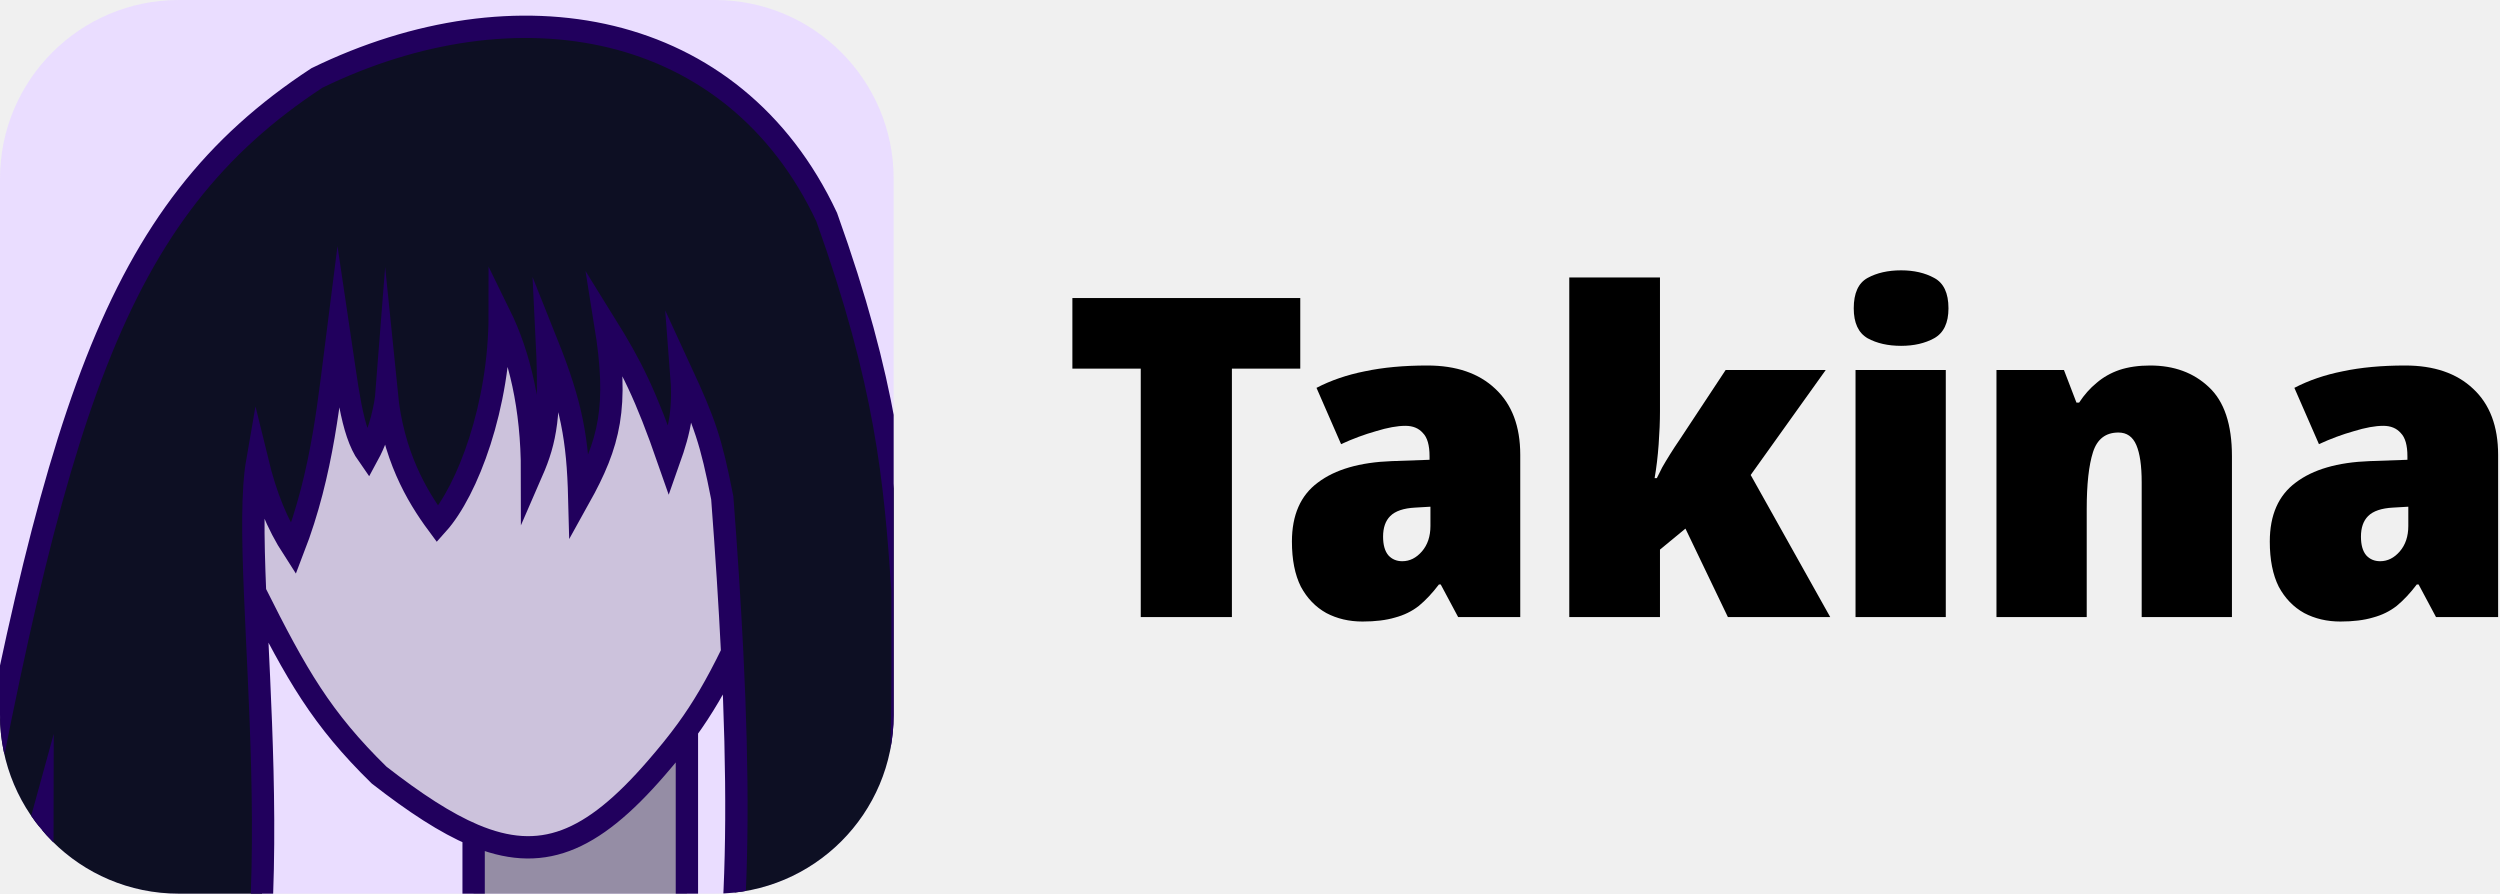
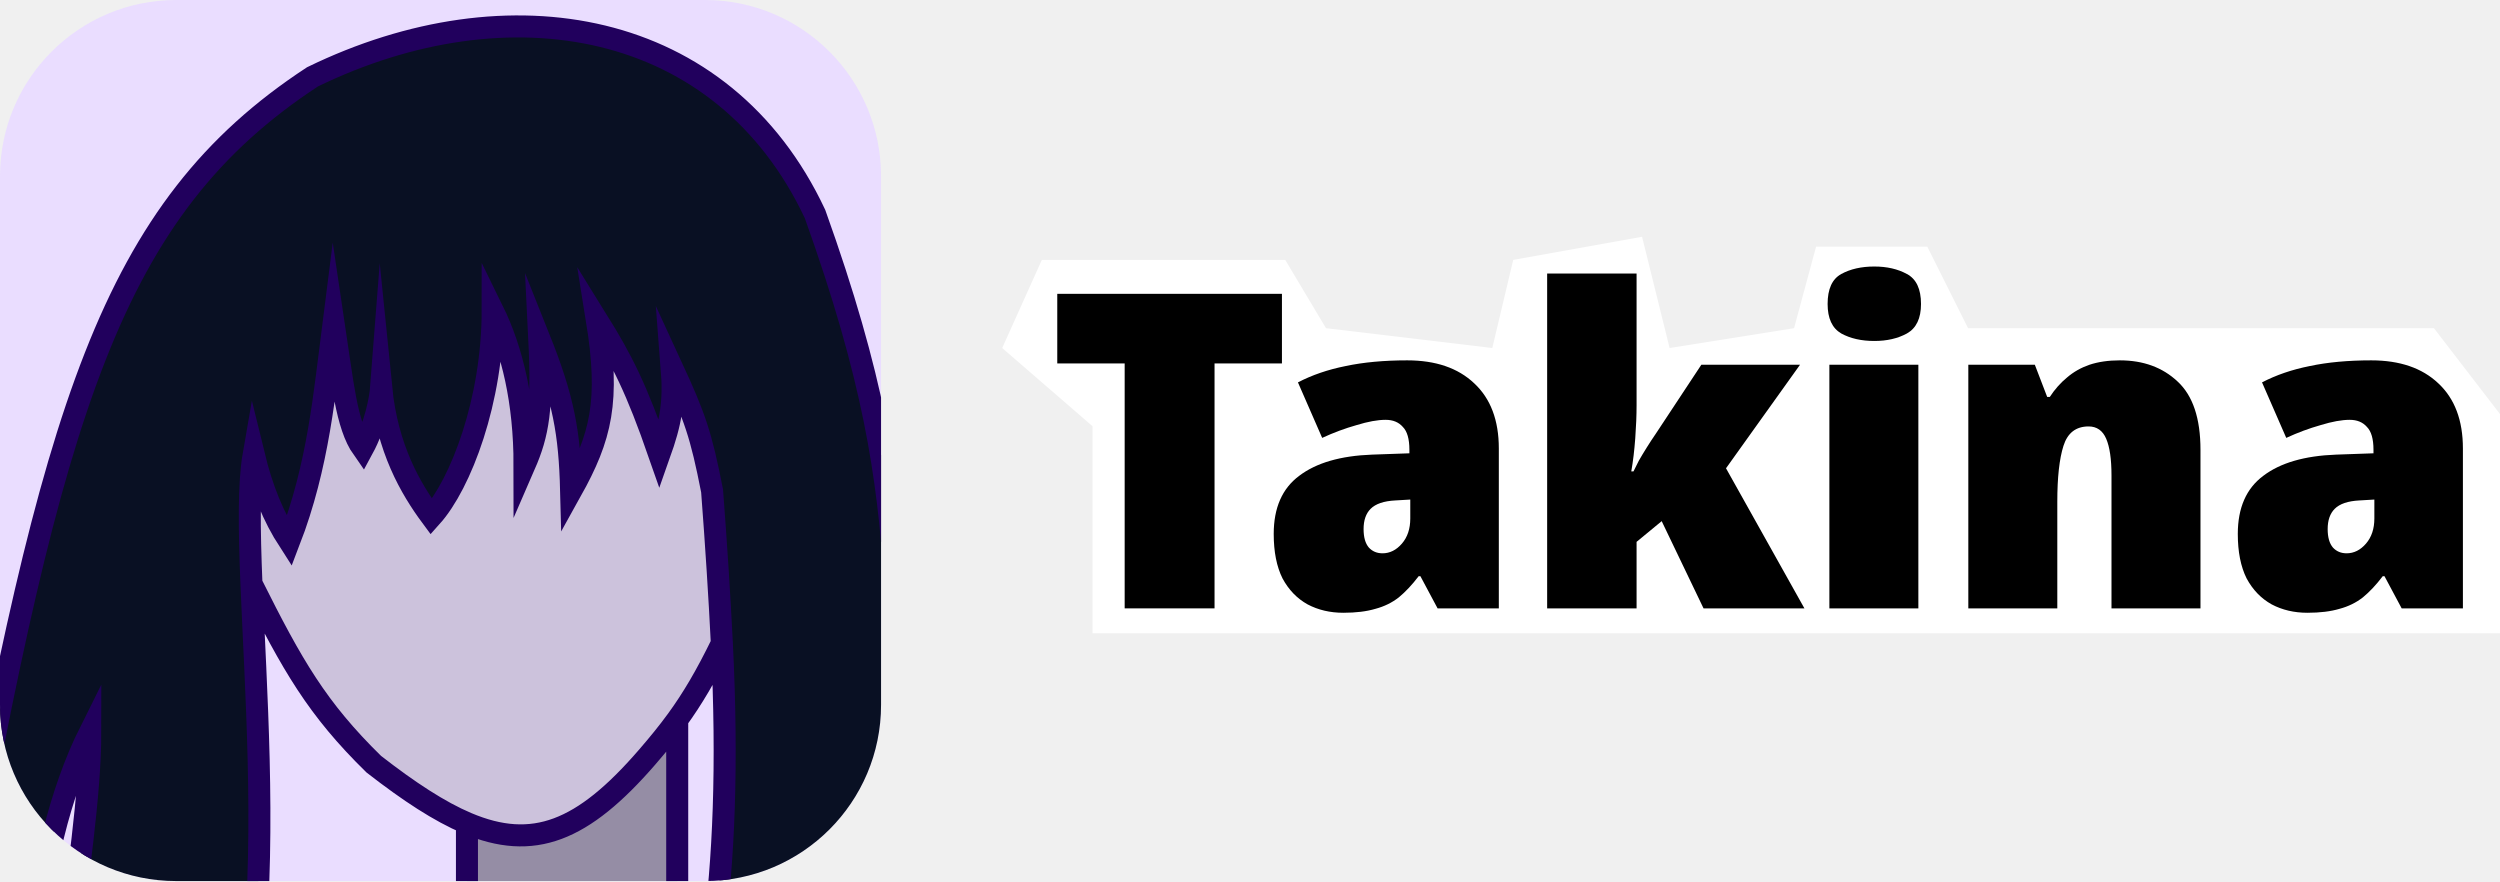
- <svg xmlns="http://www.w3.org/2000/svg" width="1119" height="400" viewBox="0 0 1119 400" fill="none">
+ <svg xmlns="http://www.w3.org/2000/svg" width="1135" height="400" viewBox="0 0 1135 400" fill="none">
  <g clip-path="url(#clip0_1_1022)">
    <rect width="400" height="400" rx="80" fill="#EADDFF" />
-     <path d="M141.878 34.884C50.106 94.978 23.906 185.589 -18.386 418.835C-22.837 478.478 -25.619 530.666 8.325 563.682C-10.595 475.283 1.067 430.762 19.048 365.5C19.048 424.274 11.108 488.596 29.471 522.678C34.733 517.378 39.925 510.232 44.877 501.699C34.911 544.722 30.354 587.16 43.94 600.427C78.441 611.077 108.49 555.694 115.168 433.213C120.636 374.954 116.074 312.124 114.154 264.935C113.143 240.091 112.865 219.581 115.168 206.357C119.063 222.333 124.071 234.581 131.306 245.764C144.661 211.15 147.365 178.262 151.452 146.408C155.538 173.6 157.173 193.023 164.694 203.695C170.481 193.044 172.67 180.796 173.041 176.003C175.823 203.695 186.396 221.801 195.856 234.581C209.212 219.67 223.68 181.861 223.68 140.857C232.583 158.962 238.148 182.394 238.148 211.15C244.353 196.894 246.398 185.634 244.826 153.637C255.87 181.272 258.614 196.382 259.294 222.866C272.96 198.31 276.964 182.209 270.98 145.117C282.598 163.809 288.907 176.3 299.36 206.357C304.551 191.722 306.243 183.128 304.925 166.418C315.498 189.316 318.28 197.304 323.288 222.866C325.172 247.588 326.651 270.649 327.72 292.094C333.285 403.686 326.356 465.723 310.01 503.792C288.76 594.692 356.596 618 392.291 618C365.58 583.386 352.781 560.487 367.249 509.897C406.202 387.949 403.977 365.05 403.977 264.403C400.638 214.878 396.742 171.743 370.032 97.189C328.296 8.258 230.731 -8.383 141.878 34.884Z" fill="#0D0F23" />
+     <path d="M141.878 34.884C50.106 94.978 23.906 185.589 -18.386 418.835C-22.837 478.478 -12.944 530.483 21 563.5C6 477 13.5 387 41 332C41 390.774 16.636 482.418 35 516.5C40.261 511.2 51.048 504.033 56 495.5C46.034 538.524 32.354 587.16 45.94 600.427C80.441 611.077 108.49 555.695 115.168 433.214C120.636 374.954 116.074 312.124 114.154 264.935C113.143 240.091 112.865 219.581 115.168 206.357C119.063 222.333 124.071 234.581 131.306 245.764C144.661 211.15 147.365 178.262 151.452 146.408C155.538 173.6 157.173 193.023 164.694 203.695C170.481 193.044 172.67 180.796 173.041 176.003C175.823 203.695 186.396 221.801 195.856 234.581C209.212 219.67 223.68 181.861 223.68 140.857C232.583 158.962 238.148 182.394 238.148 211.15C244.353 196.894 246.398 185.634 244.826 153.637C255.87 181.272 258.614 196.382 259.294 222.866C272.96 198.31 276.964 182.209 270.98 145.117C282.598 163.809 288.907 176.3 299.36 206.357C304.551 191.722 306.243 183.128 304.925 166.418C315.498 189.316 318.28 197.304 323.288 222.866C325.172 247.588 326.651 270.649 327.72 292.094C333.285 403.686 319.846 465.431 303.5 503.5C282.25 594.4 356.596 618 392.291 618C365.58 583.386 352.781 560.487 367.249 509.897C406.202 387.949 406.5 365.583 406.5 264.935C403.161 215.41 396.742 171.743 370.032 97.189C328.296 8.258 230.731 -8.383 141.878 34.884Z" fill="#091023" />
    <path fill-rule="evenodd" clip-rule="evenodd" d="M131.306 245.764C124.071 234.581 119.063 222.333 115.168 206.357C112.865 219.581 113.143 240.091 114.154 264.935C132.76 302.156 143.955 321.739 169.702 346.944C185.773 359.437 199.532 368.442 211.995 373.725C242.034 386.458 264.551 377.566 293.795 343.749C298.858 337.894 303.282 332.499 307.458 326.75C314.298 317.335 320.477 306.973 327.72 292.094C326.651 270.649 325.172 247.588 323.288 222.866C318.28 197.304 315.498 189.316 304.925 166.418C306.243 183.128 304.551 191.722 299.36 206.357C288.907 176.3 282.598 163.809 270.98 145.117C276.964 182.209 272.96 198.31 259.294 222.866C258.614 196.382 255.87 181.272 244.826 153.637C246.398 185.634 244.353 196.894 238.148 211.15C238.148 182.394 232.583 158.962 223.68 140.857C223.68 181.861 209.212 219.67 195.856 234.581C186.396 221.801 175.823 203.695 173.041 176.003C172.67 180.796 170.481 193.044 164.694 203.695C157.173 193.023 155.538 173.6 151.452 146.408C147.365 178.262 144.661 211.15 131.306 245.764Z" fill="#CCC2DC" />
    <path d="M293.795 343.749C264.551 377.566 242.034 386.458 211.995 373.725V419.968C240.577 433.862 261.266 435.183 307.458 411.11V326.75C303.282 332.499 298.858 337.894 293.795 343.749Z" fill="#958DA5" />
-     <path d="M114.154 264.935C116.074 312.124 120.636 374.954 115.168 433.213C108.49 555.694 78.441 611.077 43.94 600.427C30.354 587.16 34.911 544.722 44.877 501.699C39.925 510.232 34.733 517.378 29.471 522.678C11.108 488.596 19.048 424.274 19.048 365.5C1.067 430.762 -10.595 475.283 8.325 563.682C-25.619 530.666 -22.837 478.478 -18.386 418.835C23.906 185.589 50.106 94.978 141.878 34.884C230.731 -8.383 328.296 8.258 370.032 97.189C396.742 171.743 400.638 214.878 403.977 264.403C403.977 365.05 406.202 387.949 367.249 509.897C352.781 560.487 365.58 583.386 392.291 618C356.596 618 288.76 594.692 310.01 503.792C326.356 465.723 333.285 403.686 327.72 292.094M114.154 264.935C113.143 240.091 112.865 219.581 115.168 206.357C119.063 222.333 124.071 234.581 131.306 245.764C144.661 211.15 147.365 178.262 151.452 146.408C155.538 173.6 157.173 193.023 164.694 203.695C170.481 193.044 172.67 180.796 173.041 176.003C175.823 203.695 186.396 221.801 195.856 234.581C209.212 219.67 223.68 181.861 223.68 140.857C232.583 158.962 238.148 182.394 238.148 211.15C244.353 196.894 246.398 185.634 244.826 153.637C255.87 181.272 258.614 196.382 259.294 222.866C272.96 198.31 276.964 182.209 270.98 145.117C282.598 163.809 288.907 176.3 299.36 206.357C304.551 191.722 306.243 183.128 304.925 166.418C315.498 189.316 318.28 197.304 323.288 222.866C325.172 247.588 326.651 270.649 327.72 292.094M114.154 264.935C132.76 302.156 143.955 321.739 169.702 346.944C185.773 359.437 199.532 368.442 211.995 373.725M327.72 292.094C320.477 306.973 314.298 317.335 307.458 326.75M211.995 373.725C242.034 386.458 264.551 377.566 293.795 343.749C298.858 337.894 303.282 332.499 307.458 326.75M211.995 373.725V419.968C240.577 433.862 261.266 435.183 307.458 411.11V326.75" stroke="#21005D" stroke-width="10" stroke-miterlimit="16" />
+     <path d="M114.154 264.935C116.074 312.124 120.636 374.954 115.168 433.214C108.49 555.695 80.441 611.077 45.94 600.427C32.354 587.16 46.034 538.524 56 495.5C51.048 504.033 40.261 511.2 35 516.5C16.636 482.418 41 390.774 41 332C13.5 387 6 477 21 563.5C-12.944 530.483 -22.837 478.478 -18.386 418.835C23.906 185.589 50.106 94.978 141.878 34.884C230.731 -8.383 328.296 8.258 370.032 97.189C396.742 171.743 403.161 215.41 406.5 264.935C406.5 365.583 406.202 387.949 367.249 509.897C352.781 560.487 365.58 583.386 392.291 618C356.596 618 282.25 594.4 303.5 503.5C319.846 465.431 333.285 403.686 327.72 292.094M114.154 264.935C113.143 240.091 112.865 219.581 115.168 206.357C119.063 222.333 124.071 234.581 131.306 245.764C144.661 211.15 147.365 178.262 151.452 146.408C155.538 173.6 157.173 193.023 164.694 203.695C170.481 193.044 172.67 180.796 173.041 176.003C175.823 203.695 186.396 221.801 195.856 234.581C209.212 219.67 223.68 181.861 223.68 140.857C232.583 158.962 238.148 182.394 238.148 211.15C244.353 196.894 246.398 185.634 244.826 153.637C255.87 181.272 258.614 196.382 259.294 222.866C272.96 198.31 276.964 182.209 270.98 145.117C282.598 163.809 288.907 176.3 299.36 206.357C304.551 191.722 306.243 183.128 304.925 166.418C315.498 189.316 318.28 197.304 323.288 222.866C325.172 247.588 326.651 270.649 327.72 292.094M114.154 264.935C132.76 302.156 143.955 321.739 169.702 346.944C185.773 359.437 199.532 368.442 211.995 373.725M327.72 292.094C320.477 306.973 314.298 317.335 307.458 326.75M211.995 373.725C242.034 386.458 264.551 377.566 293.795 343.749C298.858 337.894 303.282 332.499 307.458 326.75M211.995 373.725V419.968C240.577 433.862 261.266 435.183 307.458 411.11V326.75" stroke="#21005D" stroke-width="10" stroke-miterlimit="16" />
  </g>
+   <path d="M455 158L473 118H583.5L602 149L677.5 158L687 118L745.5 107.5L758 158L814.5 149L824.5 112H875L893.5 149H1105L1135 188V287.5H496V193.5L455 158Z" fill="white" />
  <path d="M551.4 276.2H510.6V165H480V133.4H582V165H551.4V276.2Z" fill="black" />
  <path d="M638.866 163.6C651.799 163.6 661.932 167.067 669.266 174C676.732 180.933 680.466 190.8 680.466 203.6V276.2H652.666L644.866 261.6H644.066C641.132 265.467 638.132 268.667 635.066 271.2C631.999 273.6 628.466 275.333 624.466 276.4C620.466 277.6 615.599 278.2 609.866 278.2C603.866 278.2 598.466 276.933 593.666 274.4C588.866 271.733 585.066 267.8 582.266 262.6C579.599 257.267 578.266 250.533 578.266 242.4C578.266 230.533 582.132 221.733 589.866 216C597.599 210.133 608.599 206.933 622.866 206.4L639.866 205.8V204.2C639.866 199.267 638.866 195.8 636.866 193.8C634.999 191.667 632.399 190.6 629.066 190.6C625.466 190.6 621.066 191.4 615.866 193C610.666 194.467 605.466 196.4 600.266 198.8L589.266 173.6C595.666 170.267 602.866 167.8 610.866 166.2C618.999 164.467 628.332 163.6 638.866 163.6ZM633.466 227.2C628.266 227.467 624.532 228.733 622.266 231C620.132 233.133 619.066 236.2 619.066 240.2C619.066 243.933 619.866 246.733 621.466 248.6C623.066 250.333 625.132 251.2 627.666 251.2C630.999 251.2 633.932 249.733 636.466 246.8C638.999 243.867 640.266 240.067 640.266 235.4V226.8L633.466 227.2Z" fill="black" />
  <path d="M743.006 184C743.006 188.533 742.806 193.533 742.406 199C742.006 204.467 741.406 209.467 740.606 214H741.606C742.273 212.667 743.073 211.067 744.006 209.2C745.073 207.333 746.273 205.333 747.606 203.2C748.94 201.067 750.34 198.933 751.806 196.8L772.406 165.6H817.206L783.606 212.6L819.206 276.2H773.406L754.406 236.6L743.006 246V276.2H702.406V124.2H743.006V184Z" fill="black" />
  <path d="M870.936 165.6V276.2H830.536V165.6H870.936ZM850.936 121C856.669 121 861.603 122.133 865.736 124.4C870.003 126.667 872.136 131.2 872.136 138C872.136 144.533 870.003 149 865.736 151.4C861.603 153.667 856.669 154.8 850.936 154.8C845.069 154.8 840.069 153.667 835.936 151.4C831.803 149 829.736 144.533 829.736 138C829.736 131.2 831.803 126.667 835.936 124.4C840.069 122.133 845.069 121 850.936 121Z" fill="black" />
  <path d="M962.417 163.6C973.084 163.6 981.817 166.8 988.617 173.2C995.551 179.6 999.017 189.933 999.017 204.2V276.2H958.617V215.8C958.617 208.467 957.817 202.933 956.217 199.2C954.617 195.467 951.951 193.6 948.217 193.6C942.484 193.6 938.684 196.533 936.817 202.4C934.951 208.267 934.017 216.733 934.017 227.8V276.2H893.617V165.6H923.817L929.417 180.2H930.617C932.884 176.733 935.484 173.8 938.417 171.4C941.351 168.867 944.751 166.933 948.617 165.6C952.617 164.267 957.217 163.6 962.417 163.6Z" fill="black" />
  <path d="M1076.56 163.6C1089.49 163.6 1099.63 167.067 1106.96 174C1114.43 180.933 1118.16 190.8 1118.16 203.6V276.2H1090.36L1082.56 261.6H1081.76C1078.83 265.467 1075.83 268.667 1072.76 271.2C1069.69 273.6 1066.16 275.333 1062.16 276.4C1058.16 277.6 1053.29 278.2 1047.56 278.2C1041.56 278.2 1036.16 276.933 1031.36 274.4C1026.56 271.733 1022.76 267.8 1019.96 262.6C1017.29 257.267 1015.96 250.533 1015.96 242.4C1015.96 230.533 1019.83 221.733 1027.56 216C1035.29 210.133 1046.29 206.933 1060.56 206.4L1077.56 205.8V204.2C1077.56 199.267 1076.56 195.8 1074.56 193.8C1072.69 191.667 1070.09 190.6 1066.76 190.6C1063.16 190.6 1058.76 191.4 1053.56 193C1048.36 194.467 1043.16 196.4 1037.96 198.8L1026.96 173.6C1033.36 170.267 1040.56 167.8 1048.56 166.2C1056.69 164.467 1066.03 163.6 1076.56 163.6ZM1071.16 227.2C1065.96 227.467 1062.23 228.733 1059.96 231C1057.83 233.133 1056.76 236.2 1056.76 240.2C1056.76 243.933 1057.56 246.733 1059.16 248.6C1060.76 250.333 1062.83 251.2 1065.36 251.2C1068.69 251.2 1071.63 249.733 1074.16 246.8C1076.69 243.867 1077.96 240.067 1077.96 235.4V226.8L1071.16 227.2Z" fill="black" />
  <defs>
    <clipPath id="clip0_1_1022">
      <rect width="400" height="400" rx="80" fill="white" />
    </clipPath>
  </defs>
</svg>
